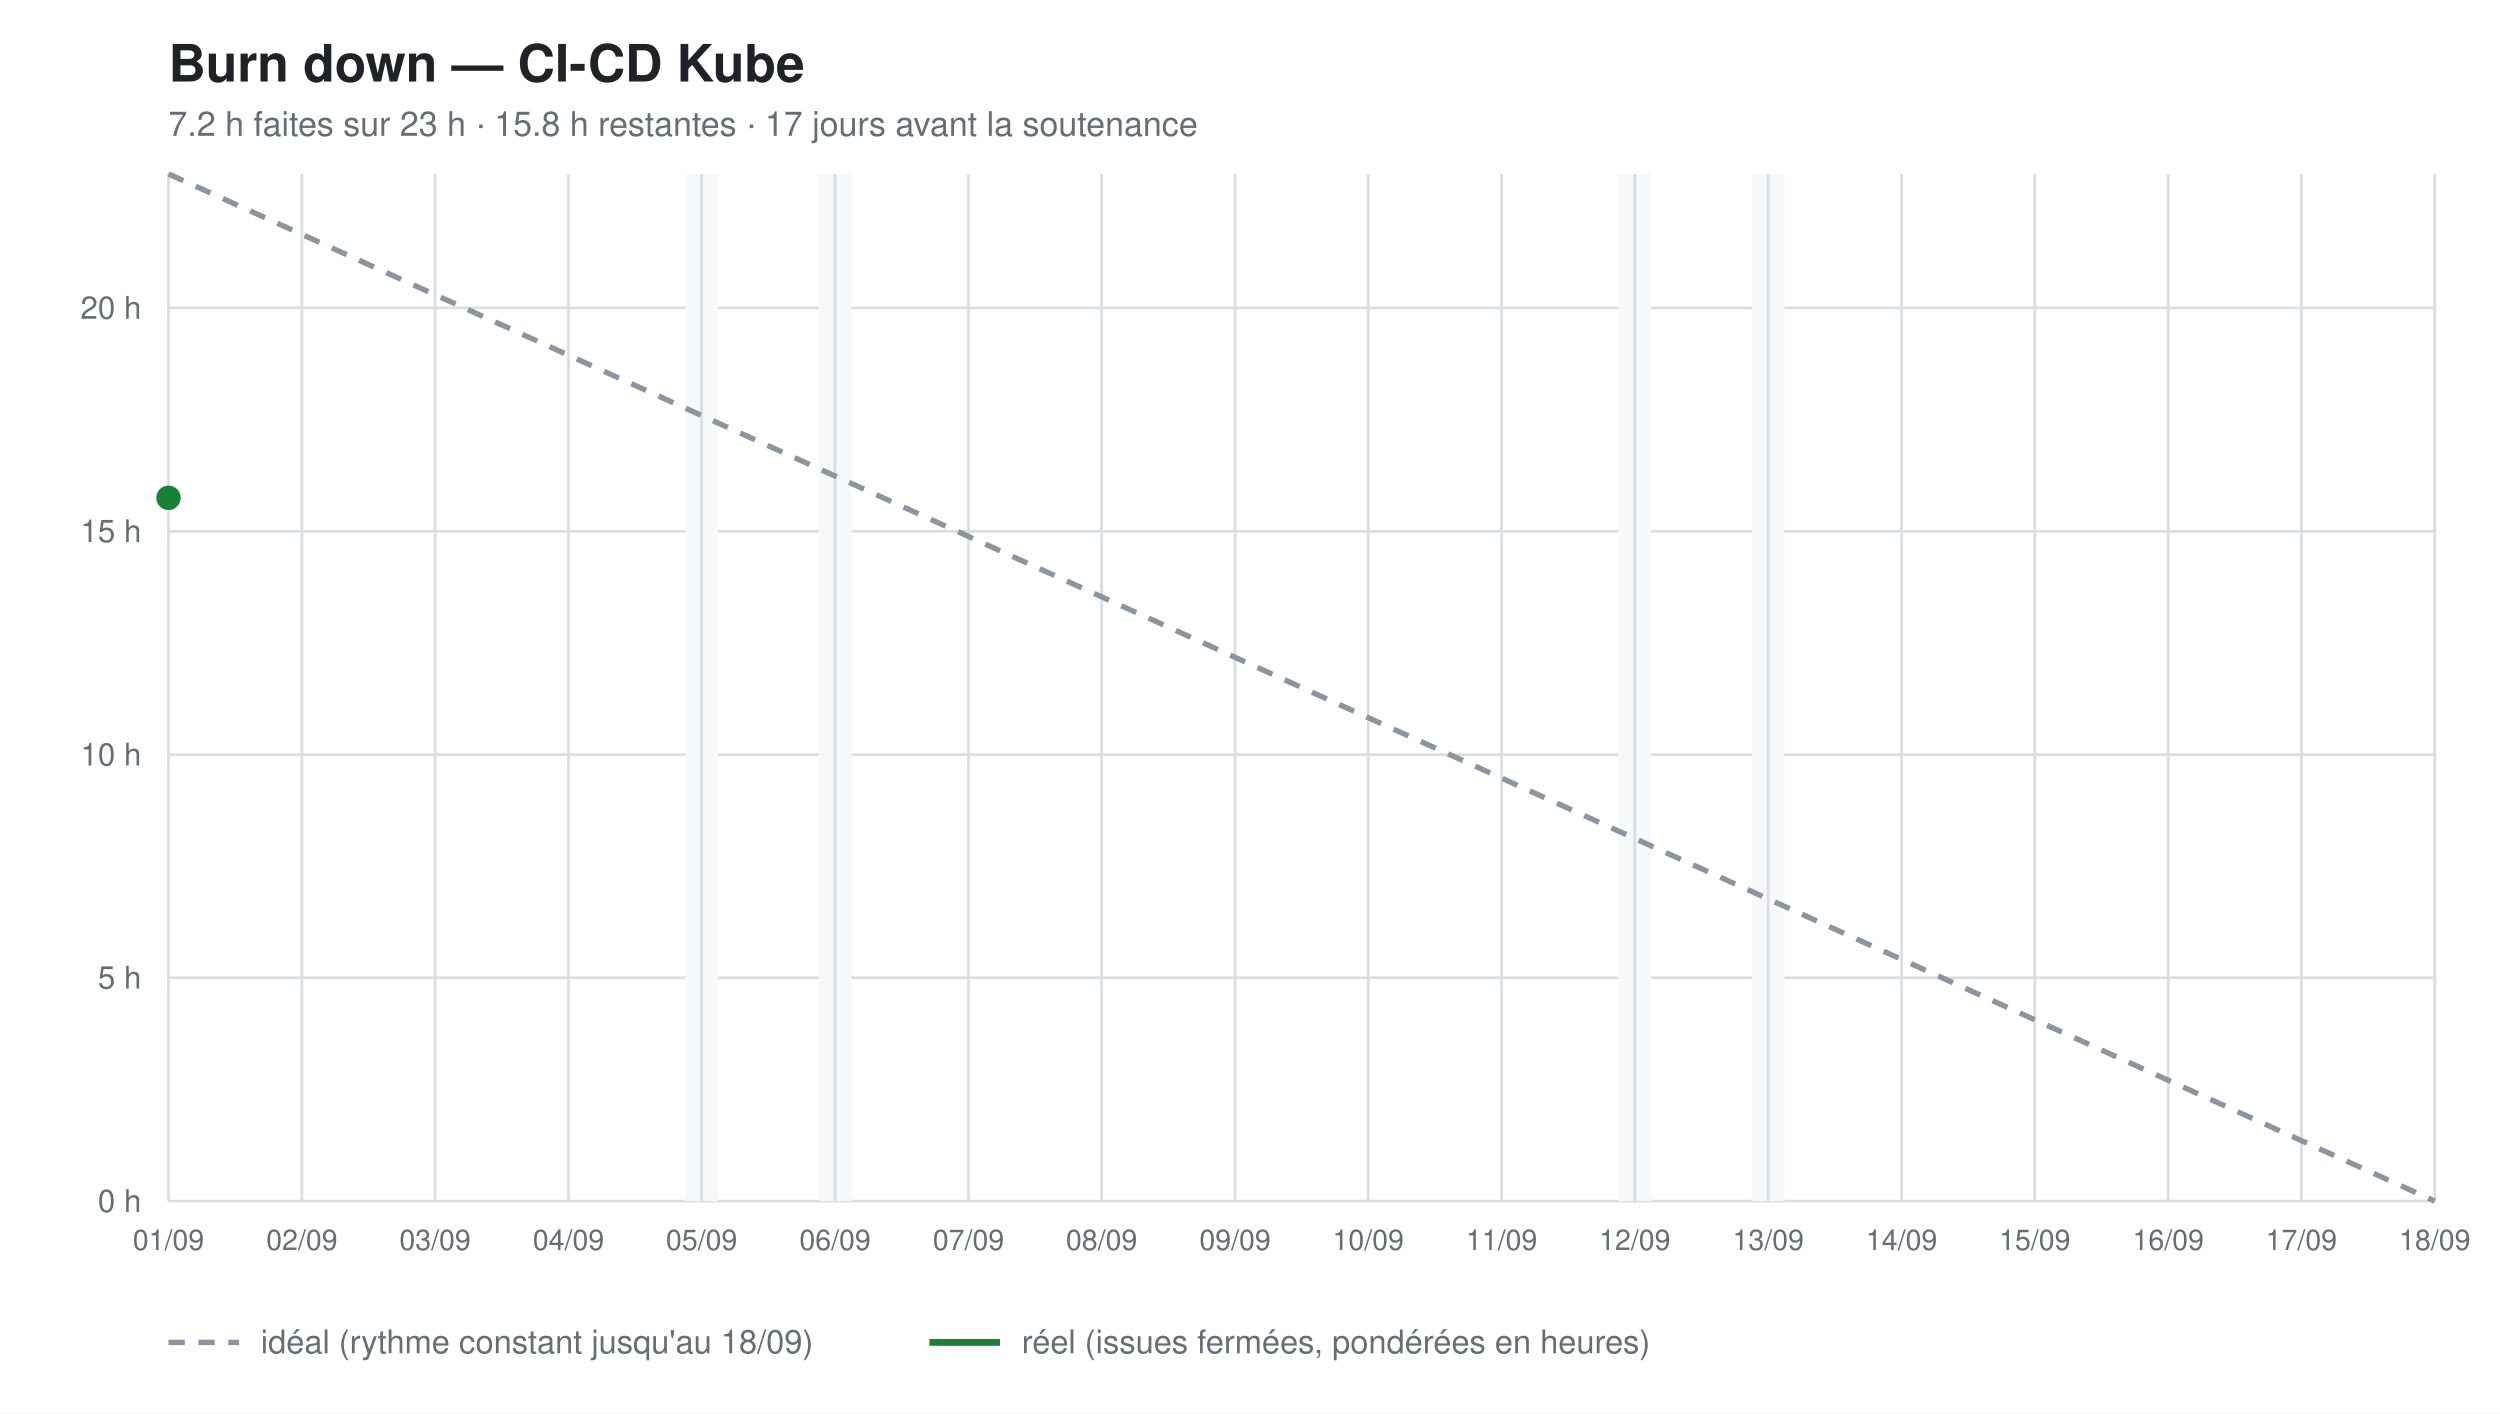
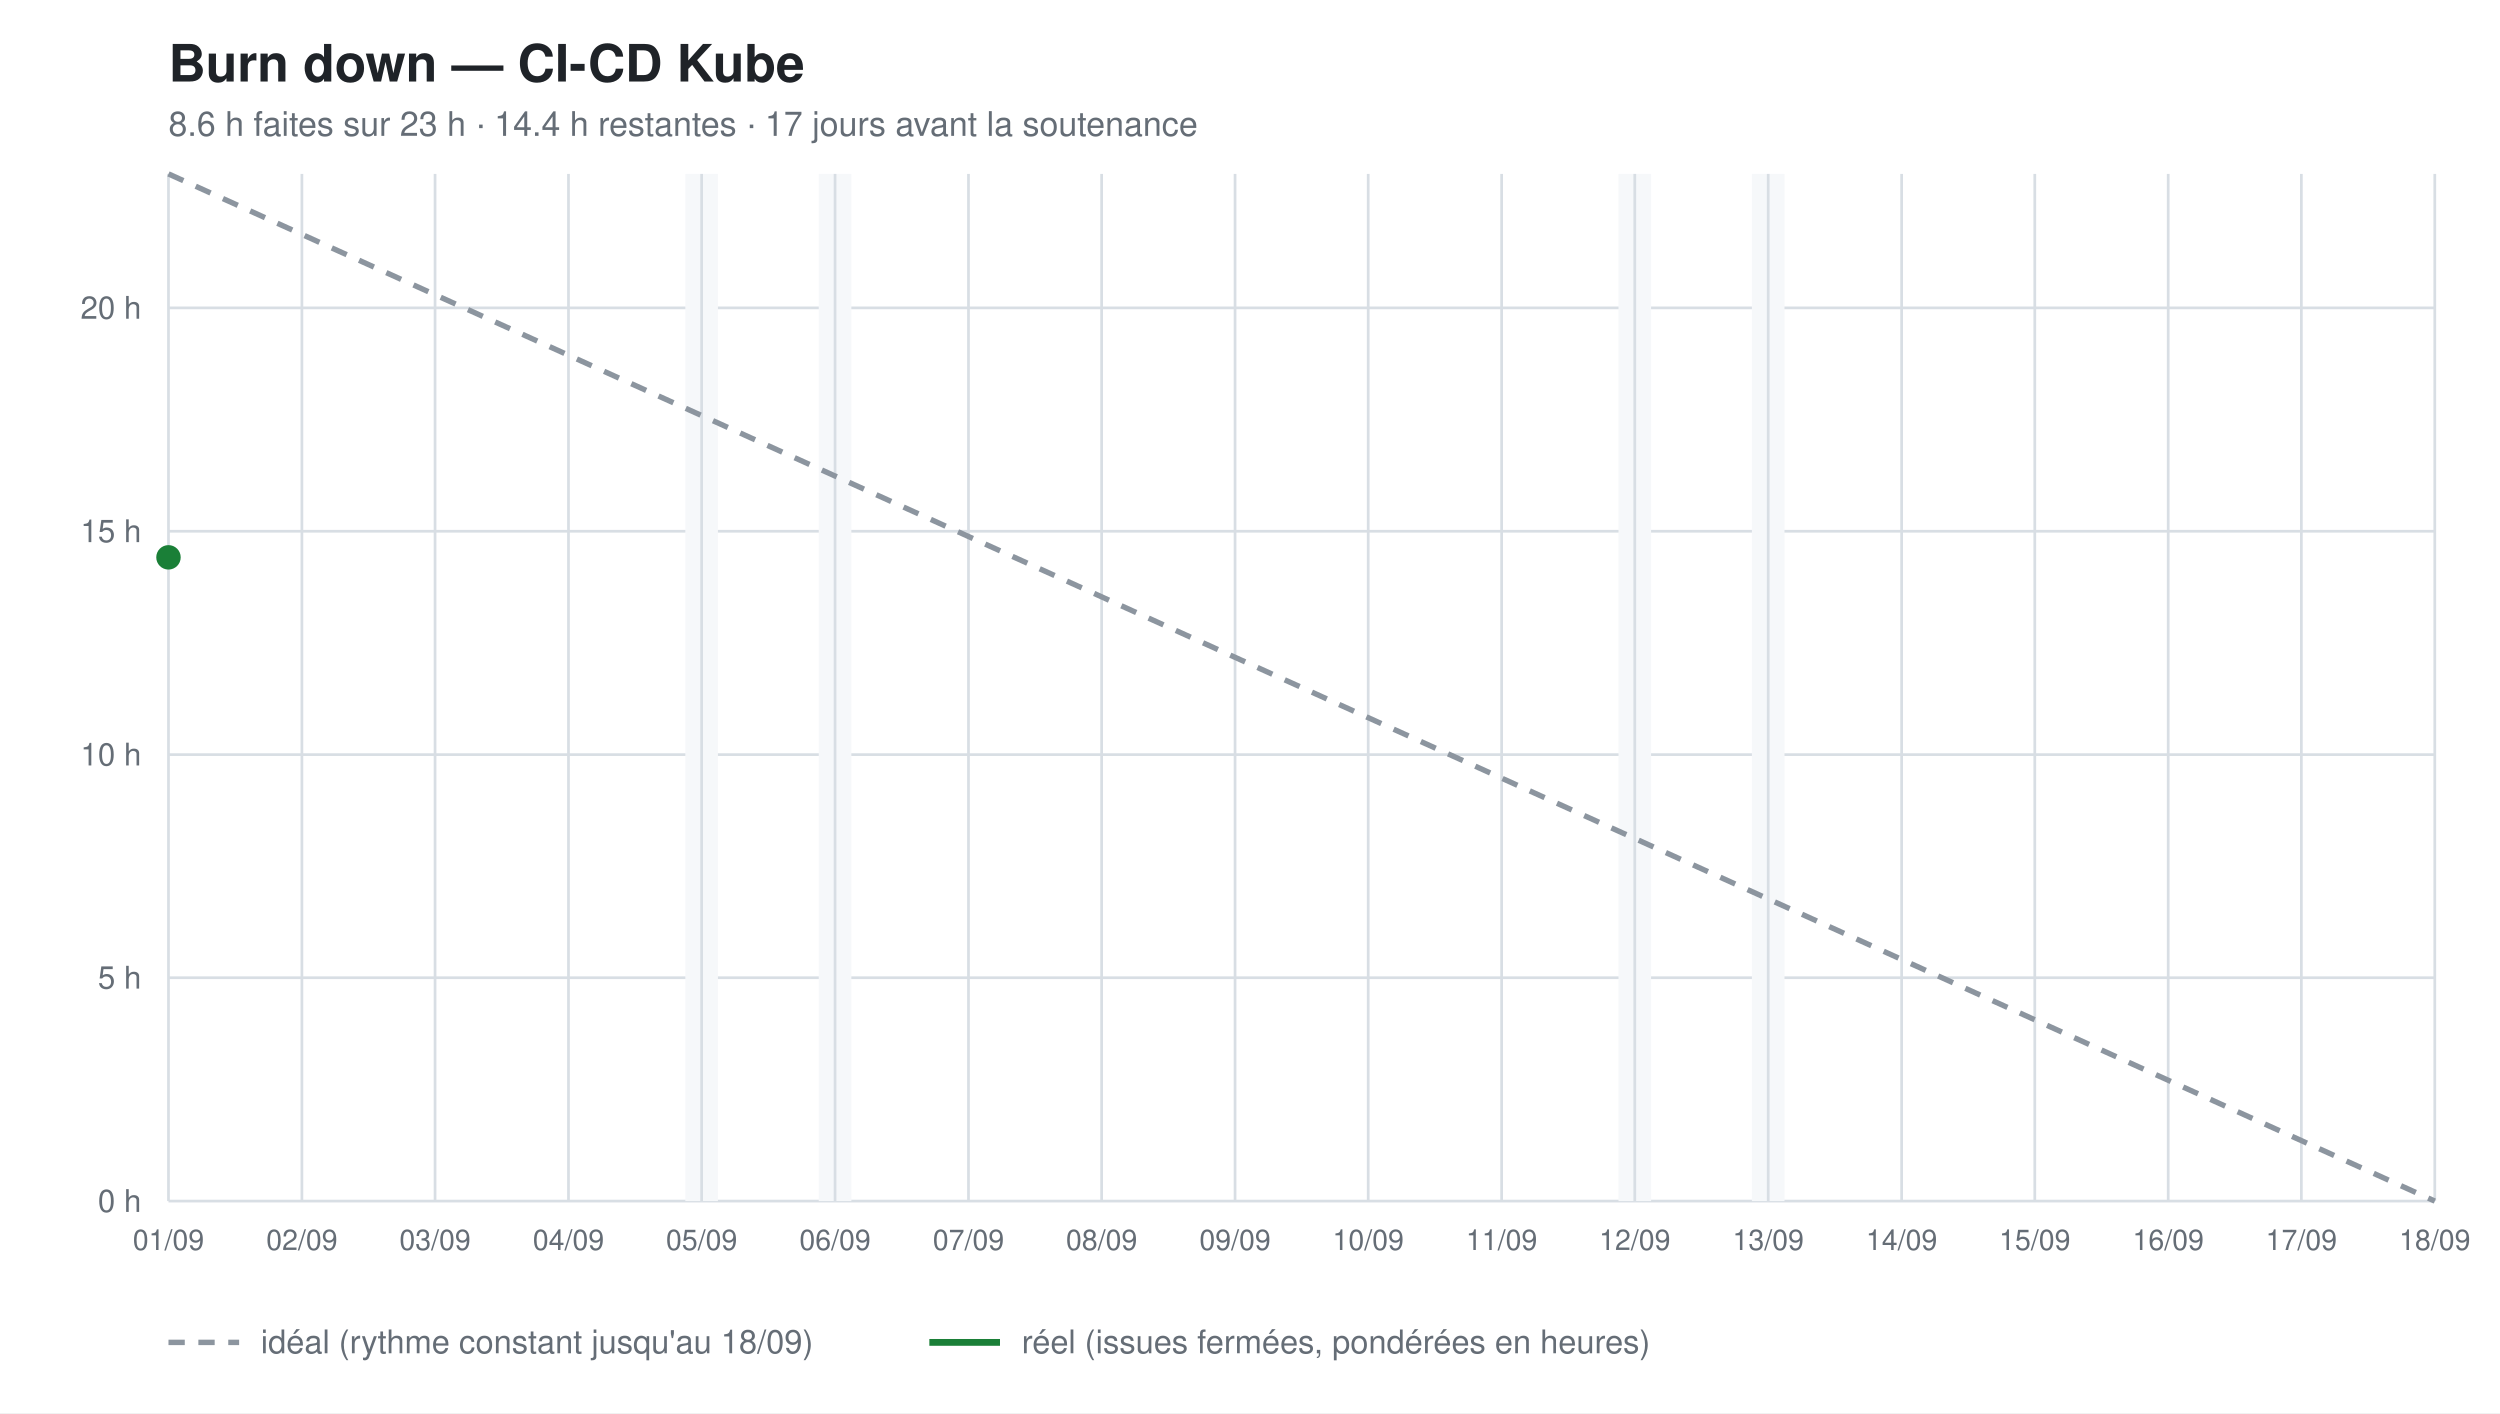
<svg xmlns="http://www.w3.org/2000/svg" width="920" height="520" viewBox="0 0 920 520" font-family="Segoe UI, Helvetica, Arial, sans-serif">
  <rect width="920" height="520" fill="#ffffff" />
  <text x="62" y="30" font-size="19" font-weight="600" fill="#1f2328">Burn down — CI-CD Kube</text>
-   <text x="62" y="50" font-size="12.5" fill="#656d76">7.2 h faites sur 23 h · 15.8 h restantes · 17 jours avant la soutenance</text>
+   <text x="62" y="50" font-size="12.5" fill="#656d76">8.6 h faites sur 23 h · 14.4 h restantes · 17 jours avant la soutenance</text>
  <line x1="62" y1="442.0" x2="896" y2="442.0" stroke="#d8dee4" stroke-width="1" />
  <text x="52" y="446.0" font-size="11.5" fill="#656d76" text-anchor="end">0 h</text>
  <line x1="62" y1="359.8" x2="896" y2="359.8" stroke="#d8dee4" stroke-width="1" />
  <text x="52" y="363.8" font-size="11.5" fill="#656d76" text-anchor="end">5 h</text>
  <line x1="62" y1="277.7" x2="896" y2="277.7" stroke="#d8dee4" stroke-width="1" />
  <text x="52" y="281.7" font-size="11.5" fill="#656d76" text-anchor="end">10 h</text>
  <line x1="62" y1="195.5" x2="896" y2="195.5" stroke="#d8dee4" stroke-width="1" />
  <text x="52" y="199.5" font-size="11.5" fill="#656d76" text-anchor="end">15 h</text>
  <line x1="62" y1="113.3" x2="896" y2="113.3" stroke="#d8dee4" stroke-width="1" />
  <text x="52" y="117.3" font-size="11.5" fill="#656d76" text-anchor="end">20 h</text>
  <line x1="62.0" y1="64" x2="62.0" y2="442" stroke="#d8dee4" stroke-width="1" />
  <text x="62.0" y="460" font-size="10.5" fill="#656d76" text-anchor="middle">01/09</text>
  <line x1="111.1" y1="64" x2="111.1" y2="442" stroke="#d8dee4" stroke-width="1" />
  <text x="111.1" y="460" font-size="10.5" fill="#656d76" text-anchor="middle">02/09</text>
  <line x1="160.1" y1="64" x2="160.1" y2="442" stroke="#d8dee4" stroke-width="1" />
  <text x="160.1" y="460" font-size="10.5" fill="#656d76" text-anchor="middle">03/09</text>
  <line x1="209.2" y1="64" x2="209.2" y2="442" stroke="#d8dee4" stroke-width="1" />
  <text x="209.2" y="460" font-size="10.5" fill="#656d76" text-anchor="middle">04/09</text>
  <rect x="252.2" y="64" width="12" height="378" fill="#f6f8fa" />
  <line x1="258.2" y1="64" x2="258.2" y2="442" stroke="#d8dee4" stroke-width="1" />
  <text x="258.2" y="460" font-size="10.5" fill="#656d76" text-anchor="middle">05/09</text>
  <rect x="301.3" y="64" width="12" height="378" fill="#f6f8fa" />
  <line x1="307.3" y1="64" x2="307.3" y2="442" stroke="#d8dee4" stroke-width="1" />
  <text x="307.3" y="460" font-size="10.5" fill="#656d76" text-anchor="middle">06/09</text>
  <line x1="356.4" y1="64" x2="356.4" y2="442" stroke="#d8dee4" stroke-width="1" />
  <text x="356.4" y="460" font-size="10.5" fill="#656d76" text-anchor="middle">07/09</text>
  <line x1="405.4" y1="64" x2="405.4" y2="442" stroke="#d8dee4" stroke-width="1" />
  <text x="405.4" y="460" font-size="10.5" fill="#656d76" text-anchor="middle">08/09</text>
  <line x1="454.5" y1="64" x2="454.5" y2="442" stroke="#d8dee4" stroke-width="1" />
  <text x="454.5" y="460" font-size="10.5" fill="#656d76" text-anchor="middle">09/09</text>
  <line x1="503.5" y1="64" x2="503.5" y2="442" stroke="#d8dee4" stroke-width="1" />
  <text x="503.5" y="460" font-size="10.5" fill="#656d76" text-anchor="middle">10/09</text>
  <line x1="552.6" y1="64" x2="552.6" y2="442" stroke="#d8dee4" stroke-width="1" />
  <text x="552.6" y="460" font-size="10.5" fill="#656d76" text-anchor="middle">11/09</text>
  <rect x="595.6" y="64" width="12" height="378" fill="#f6f8fa" />
  <line x1="601.6" y1="64" x2="601.6" y2="442" stroke="#d8dee4" stroke-width="1" />
  <text x="601.6" y="460" font-size="10.5" fill="#656d76" text-anchor="middle">12/09</text>
  <rect x="644.7" y="64" width="12" height="378" fill="#f6f8fa" />
  <line x1="650.7" y1="64" x2="650.7" y2="442" stroke="#d8dee4" stroke-width="1" />
  <text x="650.7" y="460" font-size="10.5" fill="#656d76" text-anchor="middle">13/09</text>
  <line x1="699.8" y1="64" x2="699.8" y2="442" stroke="#d8dee4" stroke-width="1" />
  <text x="699.8" y="460" font-size="10.5" fill="#656d76" text-anchor="middle">14/09</text>
  <line x1="748.8" y1="64" x2="748.8" y2="442" stroke="#d8dee4" stroke-width="1" />
  <text x="748.8" y="460" font-size="10.5" fill="#656d76" text-anchor="middle">15/09</text>
  <line x1="797.9" y1="64" x2="797.9" y2="442" stroke="#d8dee4" stroke-width="1" />
  <text x="797.9" y="460" font-size="10.5" fill="#656d76" text-anchor="middle">16/09</text>
  <line x1="846.9" y1="64" x2="846.9" y2="442" stroke="#d8dee4" stroke-width="1" />
  <text x="846.9" y="460" font-size="10.5" fill="#656d76" text-anchor="middle">17/09</text>
  <line x1="896.0" y1="64" x2="896.0" y2="442" stroke="#d8dee4" stroke-width="1" />
  <text x="896.0" y="460" font-size="10.5" fill="#656d76" text-anchor="middle">18/09</text>
  <line x1="62.0" y1="64.0" x2="896.0" y2="442.0" stroke="#8c959f" stroke-width="2" stroke-dasharray="6 5" />
-   <polyline points="62.0,183.2" fill="none" stroke="#1a7f37" stroke-width="2.5" stroke-linejoin="round" />
-   <circle cx="62.0" cy="183.2" r="4.5" fill="#1a7f37" />
+   <polyline points="62.0,205.1" fill="none" stroke="#1a7f37" stroke-width="2.5" stroke-linejoin="round" />
+   <circle cx="62.0" cy="205.1" r="4.5" fill="#1a7f37" />
  <line x1="62" y1="494" x2="88" y2="494" stroke="#8c959f" stroke-width="2" stroke-dasharray="6 5" />
  <text x="96" y="498" font-size="12" fill="#656d76">idéal (rythme constant jusqu'au 18/09)</text>
  <line x1="342" y1="494" x2="368" y2="494" stroke="#1a7f37" stroke-width="2.5" />
  <text x="376" y="498" font-size="12" fill="#656d76">réel (issues fermées, pondérées en heures)</text>
</svg>
